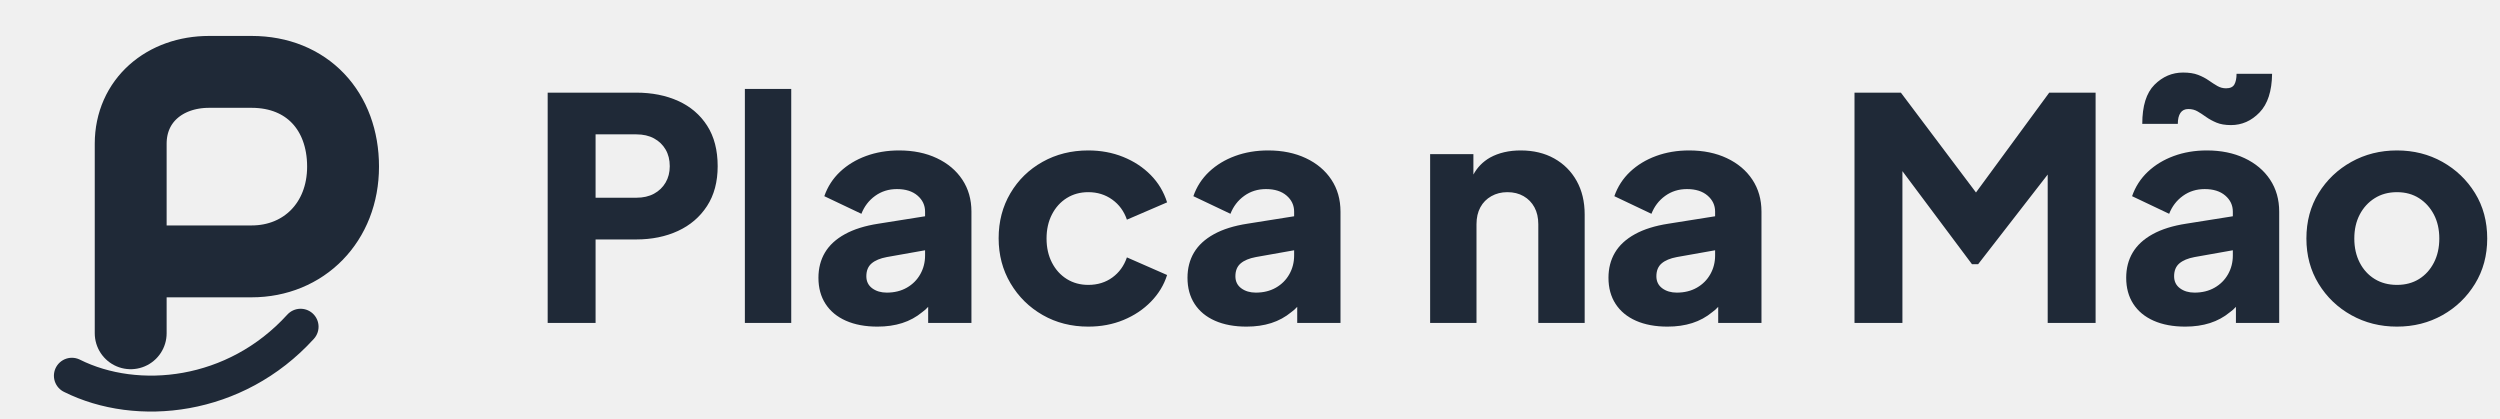
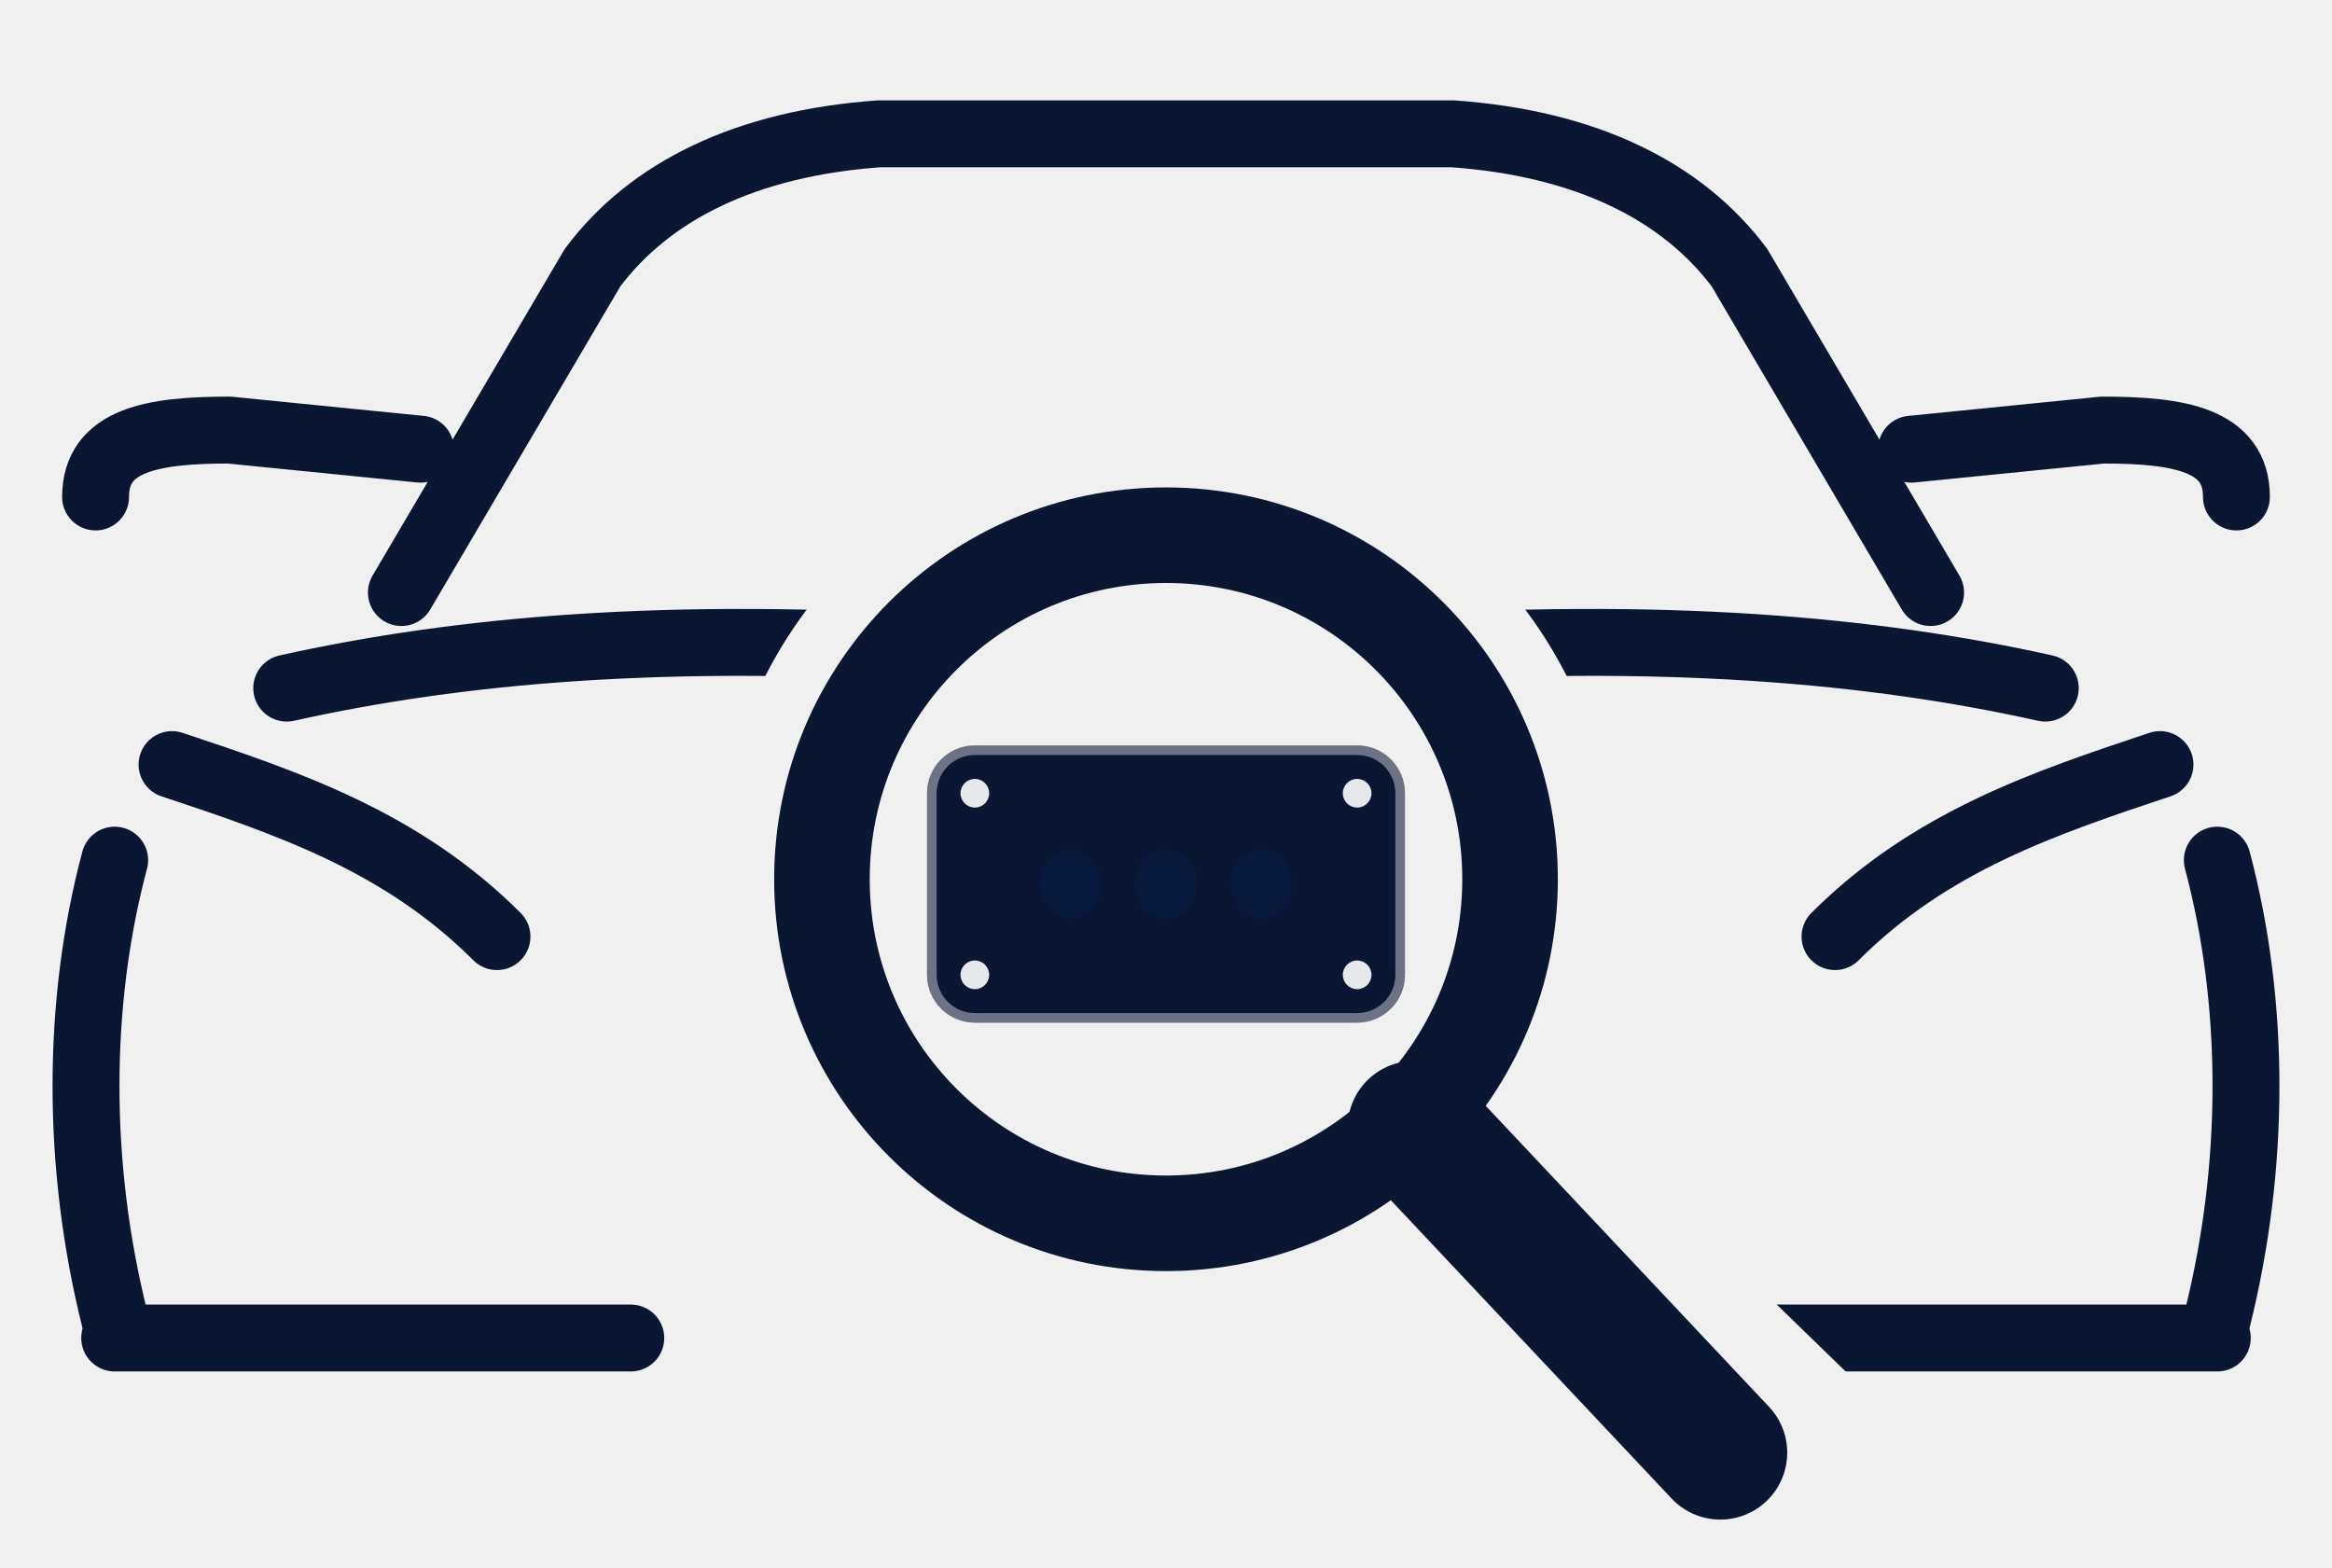
- <svg xmlns="http://www.w3.org/2000/svg" viewBox="0 0 275 46" width="275" height="46" role="img" aria-label="Placa na Mão">
+ <svg xmlns="http://www.w3.org/2000/svg" viewBox="0 0 244 164" width="244" height="164" role="img" aria-label="Placa na Mão">
  <defs>
-     <linearGradient id="gh" x1="97.444" y1="0" x2="216.716" y2="0" gradientUnits="userSpaceOnUse">
-       <stop offset="0" stop-color="#8B5CF6" />
-       <stop offset="1" stop-color="#3B82F6" />
+     <linearGradient id="gm">
+       <stop offset="0" stop-color="#0B1633" />
+       <stop offset="1" stop-color="#0B1633" />
    </linearGradient>
  </defs>
-   <g transform="scale(0.7188)">
-     <path d="M20 51V22C20 15.4 25.2 11 32 11H38.5C47 11 52.5 17 52.5 25.5C52.5 34 46.5 40 38.5 40H20" fill="none" stroke="#1F2937" stroke-width="11" stroke-linecap="round" stroke-linejoin="round" />
-     <path d="M11 57.5C21 62.5 36 61 46 50" fill="none" stroke="#1F2937" stroke-width="5.5" stroke-linecap="round" />
+   <g>
+     <mask id="mm">
+       <rect width="244" height="170" fill="#fff" />
+       <circle cx="122" cy="92" r="47" fill="#000" />
+       <path d="M155 126 L190 160" stroke="#000" stroke-width="28" stroke-linecap="round" />
+     </mask>
+     <g mask="url(#mm)" fill="none" stroke="#0B1633" stroke-width="7" stroke-linecap="round" stroke-linejoin="round">
+       <path d="M42 62 L62 28 C68 20 78 15 92 14 H152 C166 15 176 20 182 28 L202 62" />
+       <path d="M10 52 C10 46 16 45 24 45 L44 47" />
+       <path d="M234 52 C234 46 228 45 220 45 L200 47" />
+       <path d="M30 72 C48 68 70 66 100 68" />
+       <path d="M214 72 C196 68 174 66 144 68" />
+       <path d="M18 80 C30 84 42 88 52 98" />
+       <path d="M226 80 C214 84 202 88 192 98" />
+       <path d="M12 90 C8 105 8 122 12 138" />
+       <path d="M232 90 C236 105 236 122 232 138" />
+       <path d="M12 140 H66" />
+       <path d="M232 140 H178" />
+     </g>
  </g>
-   <g transform="translate(58 9.00)">
-     <path d="M2.244 26.52V1.19H11.968Q14.586 1.19 16.609 2.108Q18.632 3.026 19.788 4.828Q20.944 6.63 20.944 9.282Q20.944 11.866 19.771 13.668Q18.598 15.47 16.575 16.405Q14.552 17.34 11.968 17.34H7.514V26.52ZM7.514 12.75H12.002Q13.124 12.75 13.94 12.308Q14.756 11.866 15.215 11.084Q15.674 10.302 15.674 9.282Q15.674 8.228 15.215 7.446Q14.756 6.664 13.94 6.222Q13.124 5.78 12.002 5.78H7.514Z M23.936 26.52V0.782H29.036V26.52Z M38.522 26.928Q36.516 26.928 35.054 26.282Q33.592 25.636 32.81 24.429Q32.028 23.222 32.028 21.556Q32.028 19.992 32.742 18.785Q33.456 17.578 34.935 16.762Q36.414 15.946 38.624 15.606L43.758 14.79V14.28Q43.758 13.226 42.925 12.512Q42.092 11.798 40.664 11.798Q39.304 11.798 38.267 12.546Q37.23 13.294 36.754 14.518L32.674 12.58Q33.218 11.016 34.408 9.894Q35.598 8.772 37.264 8.16Q38.93 7.548 40.902 7.548Q43.248 7.548 45.05 8.398Q46.852 9.248 47.855 10.761Q48.858 12.274 48.858 14.28V26.52H44.098V24.752Q43.792 25.092 43.452 25.33Q42.466 26.146 41.242 26.537Q40.018 26.928 38.522 26.928ZM43.758 18.53 39.542 19.278Q38.454 19.482 37.876 19.975Q37.298 20.468 37.298 21.386Q37.298 22.236 37.944 22.712Q38.59 23.188 39.542 23.188Q40.8 23.188 41.752 22.644Q42.704 22.1 43.231 21.165Q43.758 20.23 43.758 19.108Z M61.71 26.928Q58.922 26.928 56.695 25.653Q54.468 24.378 53.159 22.168Q51.85 19.958 51.85 17.204Q51.85 14.45 53.142 12.257Q54.434 10.064 56.678 8.806Q58.922 7.548 61.71 7.548Q63.784 7.548 65.552 8.262Q67.32 8.976 68.578 10.251Q69.836 11.526 70.38 13.26L65.96 15.164Q65.484 13.77 64.345 12.954Q63.206 12.138 61.71 12.138Q60.384 12.138 59.347 12.784Q58.31 13.43 57.715 14.586Q57.12 15.742 57.12 17.238Q57.12 18.734 57.715 19.89Q58.31 21.046 59.347 21.692Q60.384 22.338 61.71 22.338Q63.24 22.338 64.362 21.522Q65.484 20.706 65.96 19.312L70.38 21.25Q69.87 22.882 68.612 24.174Q67.354 25.466 65.586 26.197Q63.818 26.928 61.71 26.928Z M79.118 26.928Q77.112 26.928 75.65 26.282Q74.188 25.636 73.406 24.429Q72.624 23.222 72.624 21.556Q72.624 19.992 73.338 18.785Q74.052 17.578 75.531 16.762Q77.01 15.946 79.22 15.606L84.354 14.79V14.28Q84.354 13.226 83.521 12.512Q82.688 11.798 81.26 11.798Q79.9 11.798 78.863 12.546Q77.826 13.294 77.35 14.518L73.27 12.58Q73.814 11.016 75.004 9.894Q76.194 8.772 77.86 8.16Q79.526 7.548 81.498 7.548Q83.844 7.548 85.646 8.398Q87.448 9.248 88.451 10.761Q89.454 12.274 89.454 14.28V26.52H84.694V24.752Q84.388 25.092 84.048 25.33Q83.062 26.146 81.838 26.537Q80.614 26.928 79.118 26.928ZM84.354 18.53 80.138 19.278Q79.05 19.482 78.472 19.975Q77.894 20.468 77.894 21.386Q77.894 22.236 78.54 22.712Q79.186 23.188 80.138 23.188Q81.396 23.188 82.348 22.644Q83.3 22.1 83.827 21.165Q84.354 20.23 84.354 19.108Z" fill="#1F2937" />
-     <path d="M99.314 26.52V7.956H104.074V10.2Q104.72 9.01 105.91 8.33Q107.338 7.548 109.276 7.548Q111.384 7.548 112.965 8.432Q114.546 9.316 115.43 10.897Q116.314 12.478 116.314 14.586V26.52H111.214V15.674Q111.214 14.586 110.789 13.804Q110.364 13.022 109.599 12.58Q108.834 12.138 107.814 12.138Q106.828 12.138 106.046 12.58Q105.264 13.022 104.839 13.804Q104.414 14.586 104.414 15.674V26.52Z M125.426 26.928Q123.42 26.928 121.958 26.282Q120.496 25.636 119.714 24.429Q118.932 23.222 118.932 21.556Q118.932 19.992 119.646 18.785Q120.36 17.578 121.839 16.762Q123.318 15.946 125.528 15.606L130.662 14.79V14.28Q130.662 13.226 129.829 12.512Q128.996 11.798 127.568 11.798Q126.208 11.798 125.171 12.546Q124.134 13.294 123.658 14.518L119.578 12.58Q120.122 11.016 121.312 9.894Q122.502 8.772 124.168 8.16Q125.834 7.548 127.806 7.548Q130.152 7.548 131.954 8.398Q133.756 9.248 134.759 10.761Q135.762 12.274 135.762 14.28V26.52H131.002V24.752Q130.696 25.092 130.356 25.33Q129.37 26.146 128.146 26.537Q126.922 26.928 125.426 26.928ZM130.662 18.53 126.446 19.278Q125.358 19.482 124.78 19.975Q124.202 20.468 124.202 21.386Q124.202 22.236 124.848 22.712Q125.494 23.188 126.446 23.188Q127.704 23.188 128.656 22.644Q129.608 22.1 130.135 21.165Q130.662 20.23 130.662 19.108Z M145.996 26.52V1.19H151.096L159.358 12.172L167.416 1.19H172.516V26.52H167.246V10.2L159.596 20.06H158.916L151.266 9.826V26.52Z M182.376 26.928Q180.37 26.928 178.908 26.282Q177.446 25.636 176.664 24.429Q175.882 23.222 175.882 21.556Q175.882 19.992 176.596 18.785Q177.31 17.578 178.789 16.762Q180.268 15.946 182.478 15.606L187.612 14.79V14.28Q187.612 13.226 186.779 12.512Q185.946 11.798 184.518 11.798Q183.158 11.798 182.121 12.546Q181.084 13.294 180.608 14.518L176.528 12.58Q177.072 11.016 178.262 9.894Q179.452 8.772 181.118 8.16Q182.784 7.548 184.756 7.548Q187.102 7.548 188.904 8.398Q190.706 9.248 191.709 10.761Q192.712 12.274 192.712 14.28V26.52H187.952V24.752Q187.646 25.092 187.306 25.33Q186.32 26.146 185.096 26.537Q183.872 26.928 182.376 26.928ZM187.612 18.53 183.396 19.278Q182.308 19.482 181.73 19.975Q181.152 20.468 181.152 21.386Q181.152 22.236 181.798 22.712Q182.444 23.188 183.396 23.188Q184.654 23.188 185.606 22.644Q186.558 22.1 187.085 21.165Q187.612 20.23 187.612 19.108ZM187.408 4.76Q186.456 4.76 185.81 4.488Q185.164 4.216 184.688 3.876Q184.212 3.536 183.753 3.264Q183.294 2.992 182.716 2.992Q182.138 2.992 181.849 3.417Q181.56 3.842 181.56 4.624H177.65Q177.65 1.666 178.993 0.323Q180.336 -1.02 182.138 -1.02Q183.124 -1.02 183.787 -0.765Q184.45 -0.51 184.96 -0.153Q185.47 0.204 185.912 0.459Q186.354 0.714 186.864 0.714Q187.544 0.714 187.782 0.289Q188.02 -0.136 188.02 -0.884H191.93Q191.896 1.972 190.553 3.366Q189.21 4.76 187.408 4.76Z M205.666 26.928Q202.912 26.928 200.651 25.67Q198.39 24.412 197.047 22.219Q195.704 20.026 195.704 17.238Q195.704 14.416 197.047 12.24Q198.39 10.064 200.651 8.806Q202.912 7.548 205.666 7.548Q208.42 7.548 210.664 8.806Q212.908 10.064 214.251 12.24Q215.594 14.416 215.594 17.238Q215.594 20.026 214.251 22.219Q212.908 24.412 210.664 25.67Q208.42 26.928 205.666 26.928ZM205.666 22.338Q207.06 22.338 208.097 21.692Q209.134 21.046 209.729 19.89Q210.324 18.734 210.324 17.238Q210.324 15.742 209.729 14.603Q209.134 13.464 208.097 12.801Q207.06 12.138 205.666 12.138Q204.272 12.138 203.218 12.801Q202.164 13.464 201.569 14.603Q200.974 15.742 200.974 17.238Q200.974 18.734 201.569 19.89Q202.164 21.046 203.218 21.692Q204.272 22.338 205.666 22.338Z" fill="#1F2937" />
+   <circle cx="122" cy="92" r="36" fill="none" stroke="url(#gm)" stroke-width="10" />
+   <path d="M148 118 L180 152" stroke="url(#gm)" stroke-width="14" stroke-linecap="round" />
+   <rect x="97" y="78" width="50" height="29" rx="5" fill="url(#gm)" />
+   <rect x="97.5" y="78.5" width="49" height="28" rx="4.5" fill="none" stroke="#fff" stroke-opacity=".4" stroke-width="1" />
+   <g fill="#0A1A3F">
+     <ellipse cx="112" cy="92.5" rx="3.2" ry="3.6" />
+     <ellipse cx="122" cy="92.5" rx="3.2" ry="3.6" />
+     <ellipse cx="132" cy="92.5" rx="3.2" ry="3.6" />
+   </g>
+   <g fill="#fff" fill-opacity=".9">
+     <circle cx="102" cy="83" r="1.5" />
+     <circle cx="142" cy="83" r="1.5" />
+     <circle cx="102" cy="102" r="1.5" />
+     <circle cx="142" cy="102" r="1.5" />
  </g>
</svg>
